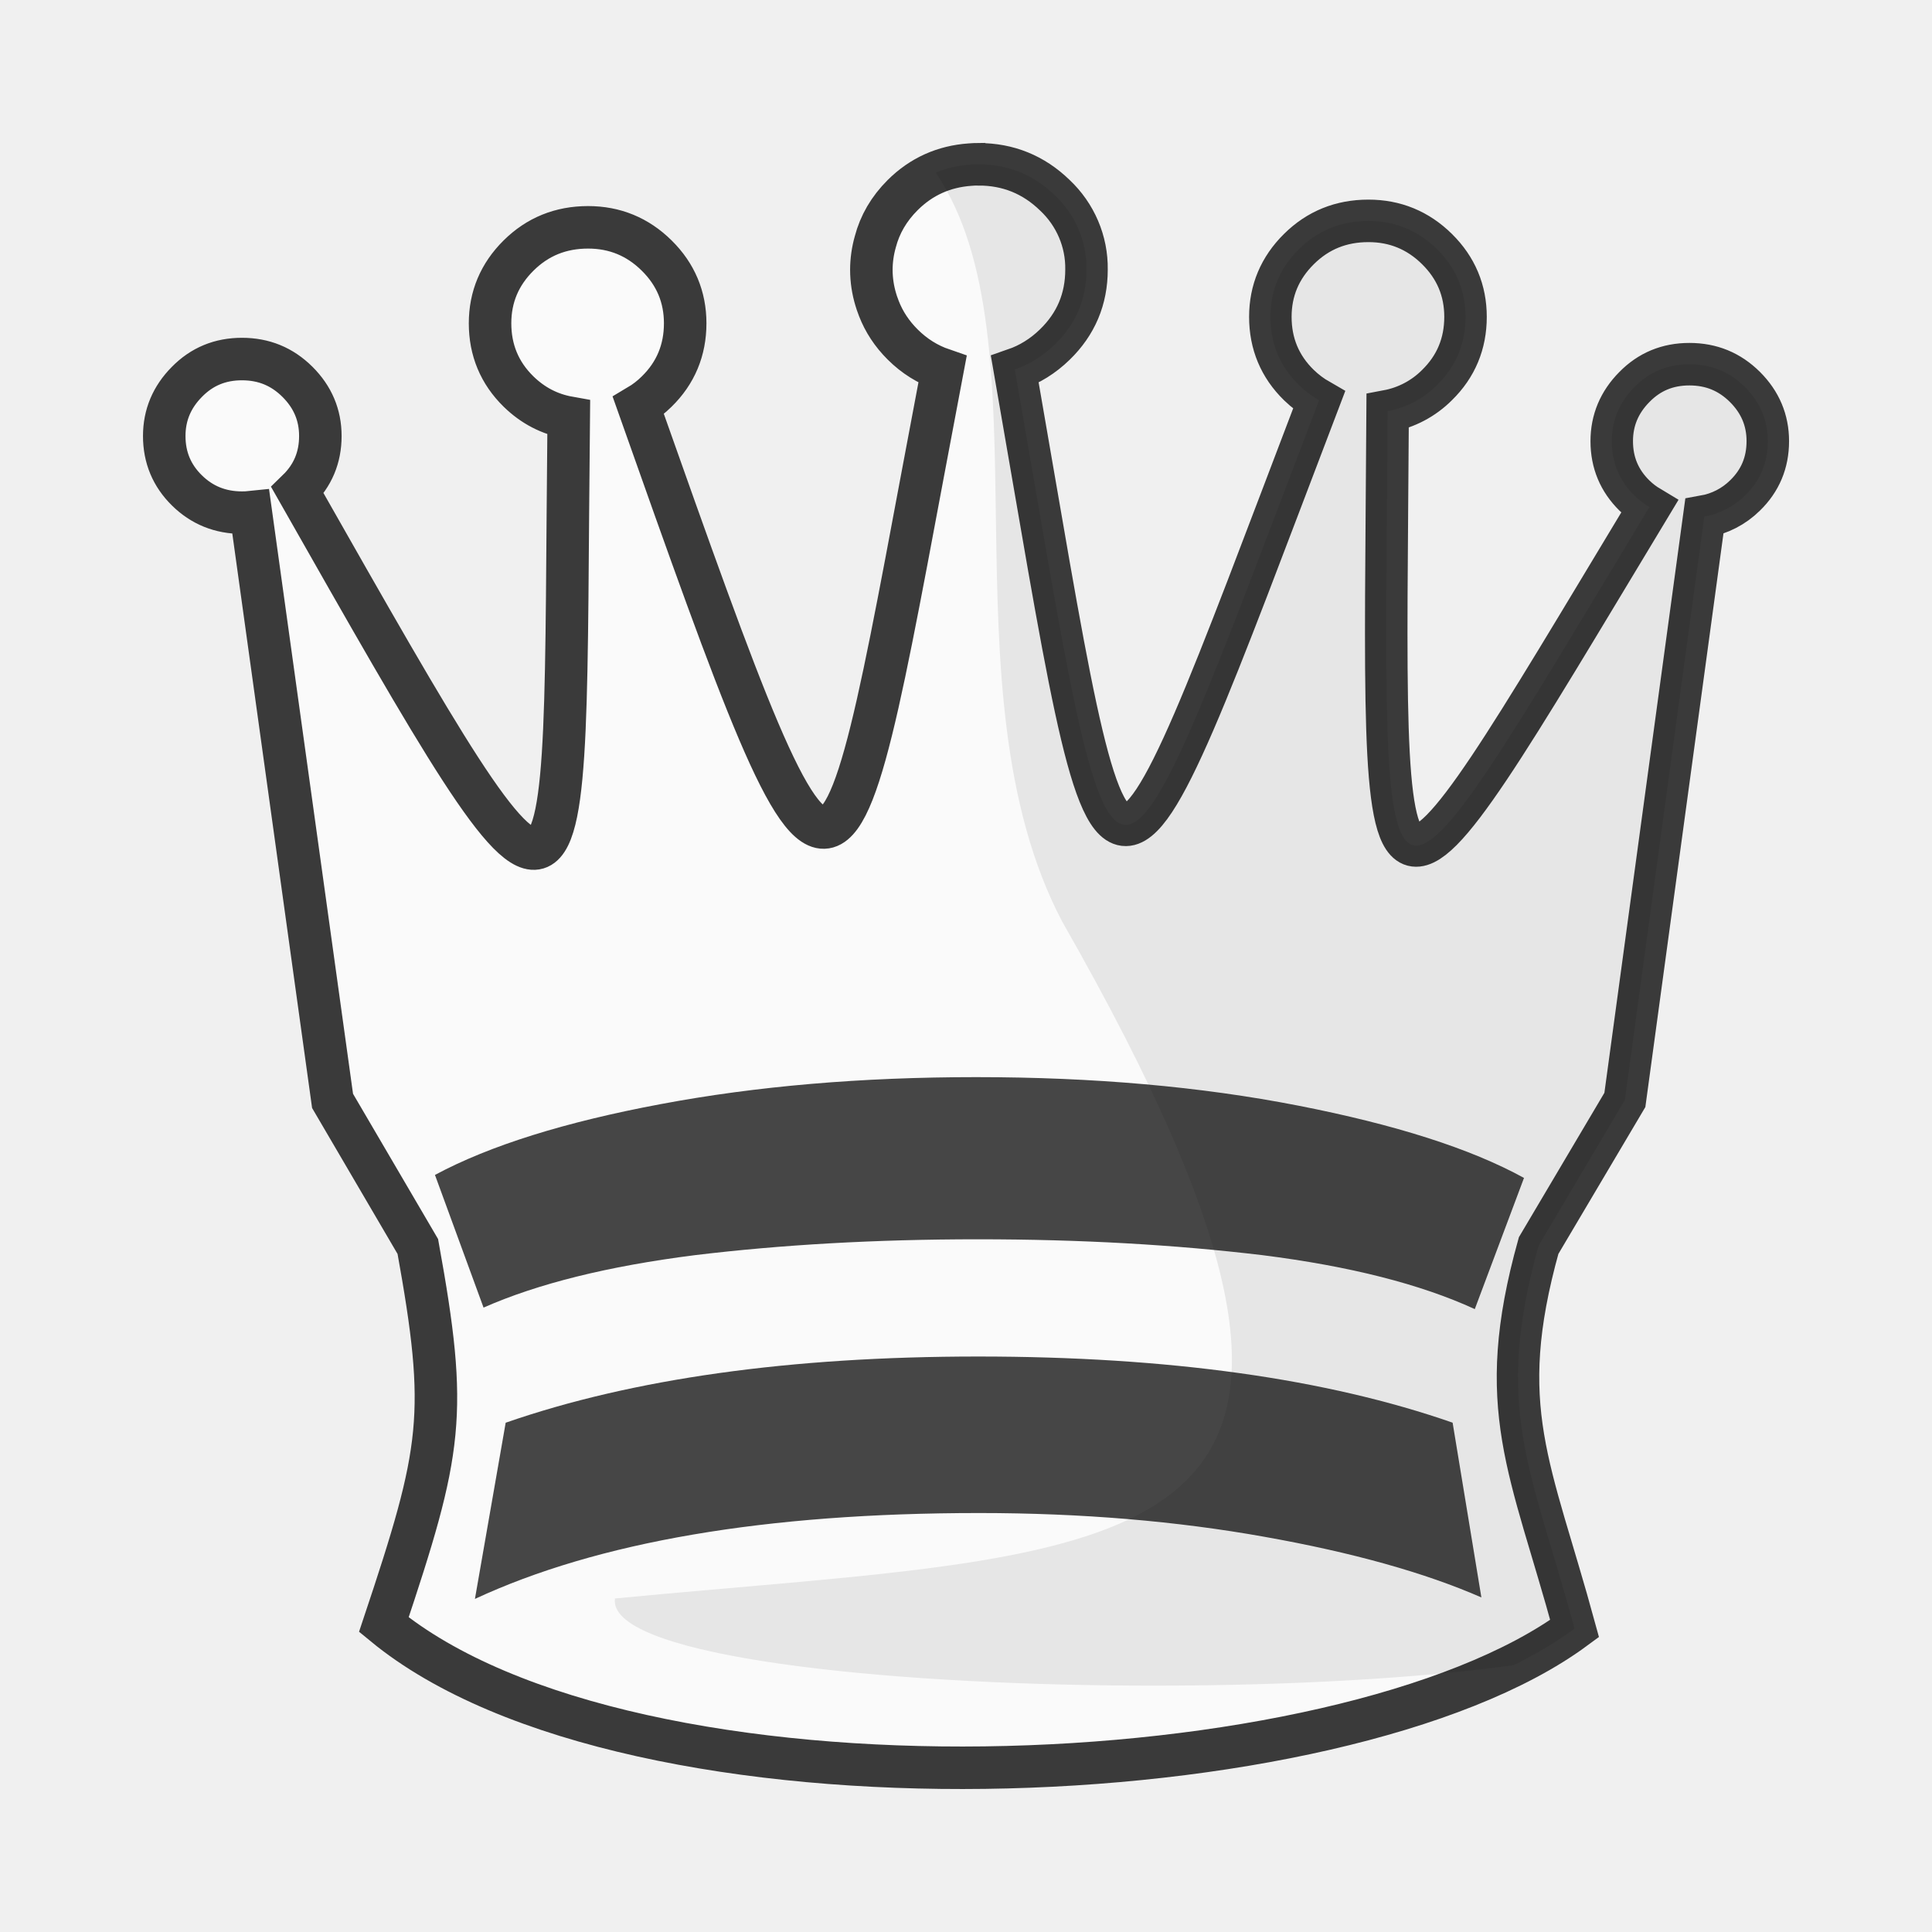
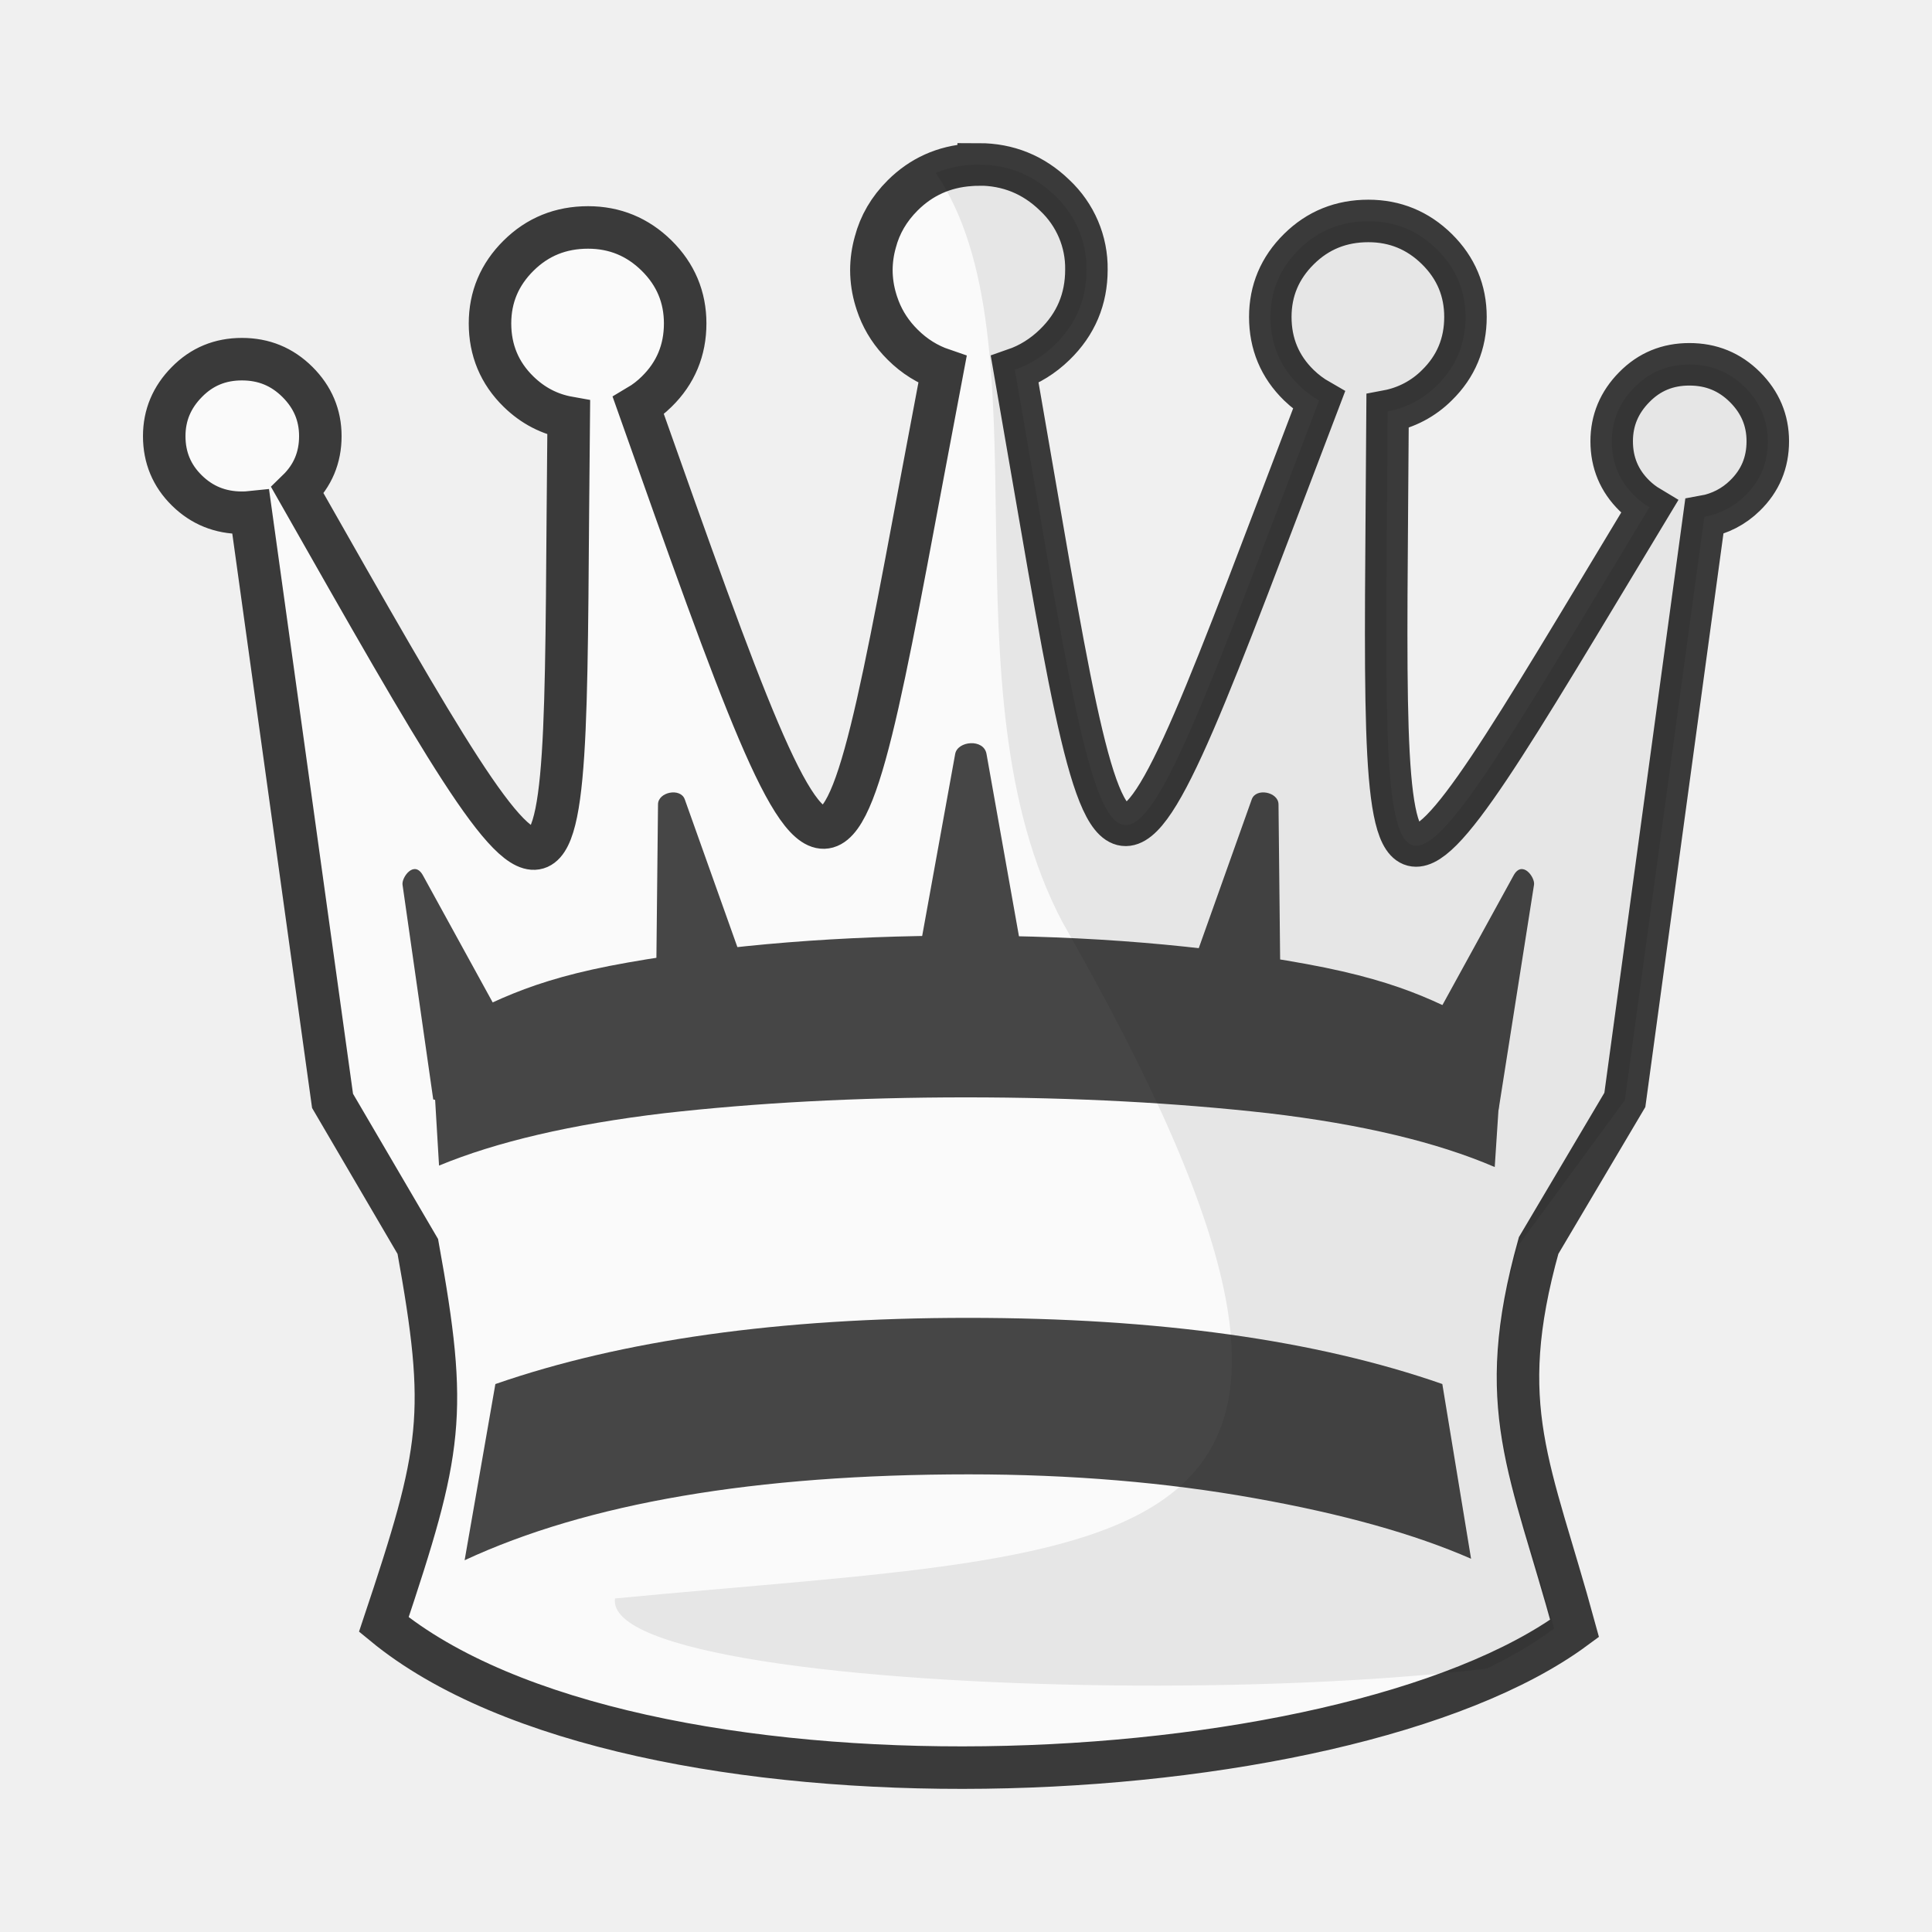
<svg xmlns="http://www.w3.org/2000/svg" clip-rule="evenodd" fill-rule="evenodd" height="50mm" image-rendering="optimizeQuality" shape-rendering="geometricPrecision" text-rendering="geometricPrecision" viewBox="0 0 50 50" width="50mm" version="1.1" id="svg11">
  <defs id="defs15">
    <clipPath clipPathUnits="userSpaceOnUse" id="clipPath1505-7">
      <path style="opacity:0.04;fill:#ffffff;fill-opacity:1;stroke:#000000;stroke-width:0.265px;stroke-linecap:butt;stroke-linejoin:miter;stroke-opacity:1" d="m 385.623,124.67 c 2.937,4.381 0.101,13.443 3.243,19.507 9.617,17.121 2.164,16.294 -11.461,17.625 -0.395,2.825 25.043,3.089 27.476,0.368 2.52,-3.672 2.996,-8.268 3.837,-12.532 0.912,-4.976 2.16,-10.042 1.357,-15.129 -0.172,-9.84 -22.651,-15.17 -24.452,-9.84 z" id="path1507-6" />
    </clipPath>
    <clipPath clipPathUnits="userSpaceOnUse" id="clipPath1505-7-4">
      <path style="opacity:0.04;fill:#ffffff;fill-opacity:1;stroke:#000000;stroke-width:0.265px;stroke-linecap:butt;stroke-linejoin:miter;stroke-opacity:1" d="m 385.623,124.67 c 2.937,4.381 0.101,13.443 3.243,19.507 9.617,17.121 2.164,16.294 -11.461,17.625 -0.395,2.825 25.043,3.089 27.476,0.368 2.52,-3.672 2.996,-8.268 3.837,-12.532 0.912,-4.976 2.16,-10.042 1.357,-15.129 -0.172,-9.84 -22.651,-15.17 -24.452,-9.84 z" id="path1507-6-1" />
    </clipPath>
    <clipPath clipPathUnits="userSpaceOnUse" id="clipPath1505-7-7">
      <path style="opacity:0.04;fill:#ffffff;fill-opacity:1;stroke:#000000;stroke-width:0.265px;stroke-linecap:butt;stroke-linejoin:miter;stroke-opacity:1" d="m 385.623,124.67 c 2.937,4.381 0.101,13.443 3.243,19.507 9.617,17.121 2.164,16.294 -11.461,17.625 -0.395,2.825 25.043,3.089 27.476,0.368 2.52,-3.672 2.996,-8.268 3.837,-12.532 0.912,-4.976 2.16,-10.042 1.357,-15.129 -0.172,-9.84 -22.651,-15.17 -24.452,-9.84 z" id="path1507-6-2" />
    </clipPath>
    <clipPath clipPathUnits="userSpaceOnUse" id="clipPath1505-7-49">
      <path style="opacity:0.04;fill:#ffffff;fill-opacity:1;stroke:#000000;stroke-width:0.265px;stroke-linecap:butt;stroke-linejoin:miter;stroke-opacity:1" d="m 385.623,124.67 c 2.937,4.381 0.101,13.443 3.243,19.507 9.617,17.121 2.164,16.294 -11.461,17.625 -0.395,2.825 25.043,3.089 27.476,0.368 2.52,-3.672 2.996,-8.268 3.837,-12.532 0.912,-4.976 2.16,-10.042 1.357,-15.129 -0.172,-9.84 -22.651,-15.17 -24.452,-9.84 z" id="path1507-6-0" />
    </clipPath>
    <clipPath clipPathUnits="userSpaceOnUse" id="clipPath1505-7-6">
      <path style="opacity:0.04;fill:#ffffff;fill-opacity:1;stroke:#000000;stroke-width:0.265px;stroke-linecap:butt;stroke-linejoin:miter;stroke-opacity:1" d="m 385.623,124.67 c 2.937,4.381 0.101,13.443 3.243,19.507 9.617,17.121 2.164,16.294 -11.461,17.625 -0.395,2.825 25.043,3.089 27.476,0.368 2.52,-3.672 2.996,-8.268 3.837,-12.532 0.912,-4.976 2.16,-10.042 1.357,-15.129 -0.172,-9.84 -22.651,-15.17 -24.452,-9.84 z" id="path1507-6-9" />
    </clipPath>
+     <clipPath clipPathUnits="userSpaceOnUse" id="clipPath1505-1-5-6">
+       <path style="opacity:0.04;fill:#ffffff;fill-opacity:1;stroke:#000000;stroke-width:0.265px;stroke-linecap:butt;stroke-linejoin:miter;stroke-opacity:1" d="m 385.623,124.67 c 2.937,4.381 0.101,13.443 3.243,19.507 9.617,17.121 2.164,16.294 -11.461,17.625 -0.395,2.825 25.043,3.089 27.476,0.368 2.52,-3.672 2.996,-8.268 3.837,-12.532 0.912,-4.976 2.16,-10.042 1.357,-15.129 -0.172,-9.84 -22.651,-15.17 -24.452,-9.84 z" id="path1507-8-9-8" />
+     </clipPath>
  </defs>
  <linearGradient id="a" gradientUnits="userSpaceOnUse" x1="21.253" x2="77.641" y1="37.224" y2="37.346">
    <stop offset="0" stop-color="#fff" id="stop2" />
    <stop offset="1" stop-color="#fff" stop-opacity="0" id="stop4" />
  </linearGradient>
-   <g transform="translate(-971.2544,-31.29791)" id="g1269">
-     <g id="g1192">
-       <path style="clip-rule:evenodd;fill:#fafafa;fill-opacity:1;fill-rule:evenodd;stroke:#3a3a3a;stroke-width:1.1;stroke-miterlimit:4;stroke-dasharray:none;stroke-opacity:1;image-rendering:optimizeQuality;shape-rendering:geometricPrecision;text-rendering:geometricPrecision" d="m 996.582,35.548 a 2.777,2.733 0 0 0 -0.221,0.01 c -0.677,0.047 -1.263,0.308 -1.746,0.789 -0.356,0.355 -0.59,0.759 -0.708,1.21 a 2.777,2.733 0 0 0 -0.102,0.724 2.777,2.733 0 0 0 0.118,0.781 c 0.015,0.054 0.035,0.107 0.055,0.16 a 2.777,2.733 0 0 0 0.02,0.056 c 0.133,0.343 0.337,0.657 0.619,0.937 0.303,0.302 0.648,0.515 1.029,0.646 -2.861,15.031 -2.458,16.229 -7.87,0.937 a 2.435,2.408 0 0 0 0.473,-0.366 c 0.492,-0.481 0.738,-1.074 0.738,-1.767 0,-0.68 -0.245,-1.268 -0.738,-1.754 -0.493,-0.487 -1.086,-0.73 -1.775,-0.73 -0.707,0 -1.307,0.242 -1.799,0.73 -0.492,0.487 -0.738,1.074 -0.738,1.754 0,0.693 0.246,1.286 0.738,1.767 0.372,0.363 0.805,0.586 1.298,0.674 -0.15,14.04 0.432,15.001 -7.019,1.883 0.394,-0.383 0.591,-0.85 0.591,-1.407 0,-0.542 -0.197,-1.008 -0.591,-1.401 -0.399,-0.397 -0.873,-0.591 -1.439,-0.591 -0.561,0 -1.035,0.194 -1.424,0.591 -0.389,0.393 -0.586,0.859 -0.586,1.401 0,0.556 0.197,1.024 0.586,1.407 0.389,0.383 0.864,0.576 1.424,0.576 a 1.982,1.95 0 0 0 0.23,-0.011 l 2.116,15.235 2.207,3.769 c 0.789,4.357 0.636,5.248 -0.88,9.785 6.427,5.294 24.794,4.541 30.817,0.101 -1.137,-4.175 -2.106,-5.7 -0.931,-9.911 l 2.232,-3.769 2.056,-15.099 a 1.982,1.95 0 0 0 1.053,-0.544 c 0.394,-0.383 0.59,-0.85 0.59,-1.406 0,-0.542 -0.197,-1.008 -0.59,-1.401 -0.399,-0.397 -0.874,-0.591 -1.439,-0.591 -0.561,0 -1.035,0.193 -1.424,0.591 -0.389,0.393 -0.586,0.86 -0.586,1.401 0,0.556 0.197,1.023 0.586,1.406 0.12,0.118 0.25,0.217 0.387,0.299 -7.295,12.096 -6.861,12.029 -6.773,-2.481 a 2.435,2.408 0 0 0 1.278,-0.675 c 0.492,-0.481 0.738,-1.073 0.738,-1.766 0,-0.68 -0.245,-1.268 -0.738,-1.754 -0.493,-0.487 -1.086,-0.73 -1.775,-0.73 -0.707,0 -1.307,0.242 -1.799,0.73 -0.492,0.487 -0.739,1.074 -0.739,1.754 0,0.693 0.246,1.285 0.739,1.766 0.162,0.157 0.335,0.286 0.52,0.392 -5.658,14.832 -5.166,14.731 -7.872,-0.796 0.378,-0.131 0.725,-0.343 1.034,-0.644 0.55,-0.533 0.821,-1.182 0.821,-1.941 a 2.652,2.607 0 0 0 -0.821,-1.926 c -0.549,-0.533 -1.209,-0.799 -1.967,-0.799 z" id="path1138-2" />
-       <g transform="matrix(1.009967,0,0,0.9937425,606.0036,-88.12344)" id="g1866-5" style="fill:#464646;fill-opacity:1;stroke-width:1.198;stroke-miterlimit:4;stroke-dasharray:none">
-         <path id="path1124-0" d="m 400.698,150.85 c -1.372,-0.767 -3.302,-1.39 -5.791,-1.884 -2.49,-0.494 -5.233,-0.741 -8.247,-0.741 -2.946,0 -5.638,0.235 -8.085,0.703 -2.447,0.466 -4.378,1.077 -5.783,1.844 l 1.245,3.455 c 1.388,-0.623 3.191,-1.079 5.41,-1.365 2.21,-0.272 4.631,-0.414 7.264,-0.414 2.633,0 5.063,0.143 7.29,0.414 2.235,0.287 4.047,0.755 5.436,1.404 z" style="clip-rule:evenodd;fill:#464646;fill-opacity:1;fill-rule:evenodd;stroke:none;stroke-width:1.198;stroke-miterlimit:4;stroke-dasharray:none;image-rendering:optimizeQuality;shape-rendering:geometricPrecision;text-rendering:geometricPrecision" />
-         <path id="path885-8" d="m 399.606,161.775 -0.737,-4.551 c -3.226,-1.143 -7.281,-1.723 -12.158,-1.723 -4.826,0 -8.864,0.579 -12.107,1.724 l -0.788,4.589 c 3.142,-1.485 7.443,-2.237 12.92,-2.237 2.625,0 5.072,0.211 7.316,0.62 2.252,0.407 4.106,0.934 5.554,1.578 z" style="clip-rule:evenodd;fill:#464646;fill-opacity:1;fill-rule:evenodd;stroke:none;stroke-width:1.198;stroke-miterlimit:4;stroke-dasharray:none;image-rendering:optimizeQuality;shape-rendering:geometricPrecision;text-rendering:geometricPrecision" />
+   <g id="g1446" transform="translate(319.4812,123.8172)">
+     <path id="path1138-4-1" d="m -294.153,-119.56 a 2.777,2.732 0 0 0 -0.221,0.01 c -0.677,0.047 -1.263,0.308 -1.746,0.789 -0.356,0.355 -0.59,0.759 -0.708,1.21 a 2.777,2.732 0 0 0 -0.102,0.723 2.777,2.732 0 0 0 0.118,0.78 c 0.015,0.054 0.035,0.107 0.054,0.16 a 2.777,2.732 0 0 0 0.02,0.056 c 0.133,0.343 0.337,0.657 0.619,0.936 0.303,0.302 0.648,0.515 1.029,0.645 -2.861,15.028 -2.458,16.225 -7.87,0.936 a 2.435,2.407 0 0 0 0.473,-0.366 c 0.492,-0.481 0.738,-1.073 0.738,-1.766 0,-0.68 -0.245,-1.267 -0.738,-1.754 -0.493,-0.486 -1.086,-0.73 -1.775,-0.73 -0.707,0 -1.307,0.242 -1.799,0.73 -0.492,0.487 -0.739,1.074 -0.739,1.754 0,0.693 0.247,1.286 0.739,1.766 0.372,0.363 0.804,0.586 1.298,0.674 -0.15,14.037 0.432,14.998 -7.019,1.883 0.394,-0.383 0.591,-0.85 0.591,-1.406 0,-0.542 -0.197,-1.008 -0.591,-1.401 -0.399,-0.397 -0.873,-0.591 -1.439,-0.591 -0.561,0 -1.035,0.194 -1.424,0.591 -0.389,0.393 -0.586,0.859 -0.586,1.401 0,0.556 0.197,1.024 0.586,1.406 0.389,0.383 0.864,0.576 1.424,0.576 a 1.982,1.95 0 0 0 0.23,-0.011 l 2.116,15.232 2.207,3.769 c 0.789,4.356 0.636,5.247 -0.88,9.783 6.427,5.293 24.794,4.54 30.817,0.101 -1.137,-4.174 -2.106,-5.699 -0.931,-9.909 l 2.232,-3.769 2.056,-15.096 a 1.982,1.95 0 0 0 1.053,-0.544 c 0.394,-0.383 0.59,-0.85 0.59,-1.406 0,-0.542 -0.197,-1.008 -0.59,-1.401 -0.399,-0.397 -0.874,-0.59 -1.44,-0.59 -0.561,0 -1.035,0.193 -1.424,0.59 -0.389,0.393 -0.586,0.86 -0.586,1.401 0,0.556 0.197,1.023 0.586,1.406 0.12,0.118 0.25,0.217 0.387,0.299 -7.295,12.093 -6.861,12.026 -6.773,-2.481 a 2.435,2.407 0 0 0 1.278,-0.675 c 0.492,-0.481 0.738,-1.073 0.738,-1.766 0,-0.68 -0.245,-1.267 -0.738,-1.754 -0.493,-0.486 -1.086,-0.73 -1.775,-0.73 -0.707,0 -1.307,0.242 -1.799,0.73 -0.492,0.487 -0.739,1.074 -0.739,1.754 0,0.693 0.246,1.285 0.739,1.766 0.162,0.157 0.335,0.286 0.52,0.392 -5.658,14.829 -5.167,14.728 -7.873,-0.796 0.378,-0.131 0.725,-0.343 1.034,-0.644 0.55,-0.533 0.821,-1.182 0.821,-1.941 a 2.652,2.606 0 0 0 -0.821,-1.926 c -0.549,-0.533 -1.209,-0.799 -1.967,-0.799 z" style="clip-rule:evenodd;fill:#fafafa;fill-opacity:1;fill-rule:evenodd;stroke:#3a3a3a;stroke-width:1.1;stroke-miterlimit:4;stroke-dasharray:none;stroke-opacity:1;image-rendering:optimizeQuality;shape-rendering:geometricPrecision;text-rendering:geometricPrecision" />
+     <g style="fill:#464646;fill-opacity:1" id="g1368">
+       <path style="clip-rule:evenodd;fill:#464646;fill-opacity:1;fill-rule:evenodd;stroke:none;stroke-width:1.2;stroke-miterlimit:4;stroke-dasharray:none;image-rendering:optimizeQuality;shape-rendering:geometricPrecision;text-rendering:geometricPrecision" d="m -281.41,-83.476 -0.744,-4.523 c -3.258,-1.136 -7.354,-1.712 -12.279,-1.712 -4.874,0 -8.952,0.576 -12.228,1.713 l -0.796,4.56 c 3.173,-1.476 7.517,-2.223 13.049,-2.223 2.651,0 5.123,0.21 7.389,0.616 2.274,0.404 4.147,0.928 5.609,1.568 z" id="path885-8-3-0" />
+       <g id="g1176-5-1" transform="matrix(1.072684,0,0,0.9979971,-5.78508,65.12337)" style="fill:#464646;fill-opacity:1;stroke-width:0.966">
+         <path id="path1124-09-9" d="m -256.171,-162.449 c -1.376,-0.762 -2.253,-1.381 -4.749,-1.872 -2.497,-0.491 -5.248,-0.736 -8.27,-0.736 -2.954,0 -5.654,0.233 -8.107,0.698 -2.454,0.463 -3.332,1.07 -4.741,1.832 l 0.19,3.433 c 1.392,-0.619 3.2,-1.072 5.425,-1.357 2.216,-0.27 4.644,-0.412 7.284,-0.412 2.64,0 5.077,0.142 7.31,0.412 2.241,0.285 4.058,0.75 5.451,1.395 z" style="clip-rule:evenodd;fill:#464646;fill-opacity:1;fill-rule:evenodd;stroke:none;stroke-width:0.966;stroke-miterlimit:4;stroke-dasharray:none;image-rendering:optimizeQuality;shape-rendering:geometricPrecision;text-rendering:geometricPrecision" />
+         <g transform="matrix(0.8775576,0,0,1.000536,-290.9665,-188.0174)" style="fill:#464646;fill-opacity:1;stroke:none;stroke-width:1.037" id="g8279-6-0">
+           <path id="path8123-9-0" d="m 39.518,27.476 0.977,-5.848 c 0.032,-0.189 -0.322,-0.651 -0.562,-0.24 l -3.326,5.711 c 0,0 0.655,0.473 0.922,0.506 0.267,0.033 1.989,-0.129 1.989,-0.129 z" style="fill:#464646;fill-opacity:1;fill-rule:evenodd;stroke:none;stroke-width:0.293px;stroke-linecap:butt;stroke-linejoin:miter;stroke-opacity:1" />
+           <path id="path8125-3-9" d="m 33.535,25.395 -0.065,-5.851 c -0.004,-0.321 -0.62,-0.436 -0.736,-0.127 l -2.212,5.855 z" style="fill:#464646;fill-opacity:1;fill-rule:evenodd;stroke:none;stroke-width:0.293px;stroke-linecap:butt;stroke-linejoin:miter;stroke-opacity:1" />
+           <path style="fill:#464646;fill-opacity:1;fill-rule:evenodd;stroke:none;stroke-width:0.293px;stroke-linecap:butt;stroke-linejoin:miter;stroke-opacity:1" d="m 23.17,25.574 1.411,-7.336 c 0.065,-0.338 0.785,-0.402 0.861,0 l 1.385,7.336 c -1.302,-0.706 -2.56,-1.036 -3.657,10e-7 z" id="path8130-1-5" />
+           <path style="fill:#464646;fill-opacity:1;fill-rule:evenodd;stroke:none;stroke-width:0.293px;stroke-linecap:butt;stroke-linejoin:miter;stroke-opacity:1" d="M 10.231,27.192 9.387,21.628 C 9.358,21.439 9.709,20.977 9.949,21.388 l 3.326,5.711 c 0,0 -0.655,0.473 -0.922,0.506 -0.267,0.033 -2.121,-0.412 -2.121,-0.412 z" id="path8219-7-5" />
+           <path style="fill:#464646;fill-opacity:1;fill-rule:evenodd;stroke:none;stroke-width:0.293px;stroke-linecap:butt;stroke-linejoin:miter;stroke-opacity:1" d="m 16.346,25.395 0.065,-5.851 c 0.004,-0.321 0.62,-0.436 0.736,-0.127 l 2.212,5.855 z" id="path8221-4-3" />
+         </g>
      </g>
-       <path transform="matrix(1.009967,0,0,0.9937425,606.0036,-88.12344)" style="clip-rule:evenodd;opacity:0.08;fill:#000000;fill-opacity:1;fill-rule:evenodd;stroke:none;stroke-width:1.198;stroke-miterlimit:4;stroke-dasharray:none;stroke-opacity:1;image-rendering:optimizeQuality;shape-rendering:geometricPrecision;text-rendering:geometricPrecision" d="m 386.724,124.45 a 2.75,2.75 0 0 0 -0.219,0.01 c -0.67,0.047 -1.251,0.31 -1.729,0.794 -0.353,0.357 -0.584,0.764 -0.701,1.218 a 2.75,2.75 0 0 0 -0.101,0.728 2.75,2.75 0 0 0 0.117,0.785 c 0.015,0.055 0.035,0.108 0.054,0.161 a 2.75,2.75 0 0 0 0.02,0.057 c 0.131,0.346 0.334,0.661 0.612,0.943 0.3,0.304 0.641,0.518 1.019,0.65 -2.833,15.126 -2.434,16.331 -7.792,0.943 a 2.411,2.423 0 0 0 0.469,-0.368 c 0.487,-0.484 0.731,-1.08 0.731,-1.778 0,-0.685 -0.243,-1.276 -0.731,-1.765 -0.488,-0.49 -1.076,-0.734 -1.757,-0.734 -0.7,0 -1.294,0.244 -1.781,0.734 -0.487,0.49 -0.731,1.081 -0.731,1.765 0,0.697 0.244,1.294 0.731,1.778 0.368,0.365 0.797,0.59 1.285,0.679 -0.148,14.129 0.428,15.095 -6.949,1.895 0.39,-0.385 0.585,-0.856 0.585,-1.415 0,-0.545 -0.195,-1.014 -0.585,-1.41 -0.395,-0.4 -0.865,-0.595 -1.425,-0.595 -0.555,0 -1.025,0.195 -1.41,0.595 -0.385,0.395 -0.58,0.865 -0.58,1.41 0,0.56 0.195,1.03 0.58,1.415 0.385,0.385 0.855,0.58 1.41,0.58 a 1.962,1.962 0 0 0 0.228,-0.011 l 2.095,15.331 2.185,3.793 c 0.781,4.384 0.63,5.281 -0.872,9.847 6.364,5.327 24.549,4.569 30.513,0.102 -1.126,-4.201 -2.085,-5.736 -0.922,-9.973 l 2.21,-3.793 2.036,-15.194 a 1.962,1.962 0 0 0 1.043,-0.548 c 0.39,-0.385 0.584,-0.855 0.584,-1.415 0,-0.545 -0.195,-1.015 -0.584,-1.41 -0.395,-0.4 -0.865,-0.594 -1.425,-0.594 -0.555,0 -1.025,0.194 -1.41,0.594 -0.385,0.395 -0.58,0.865 -0.58,1.41 0,0.56 0.195,1.03 0.58,1.415 0.119,0.119 0.247,0.218 0.383,0.301 -7.223,12.172 -6.793,12.104 -6.706,-2.497 a 2.411,2.423 0 0 0 1.265,-0.68 c 0.487,-0.484 0.731,-1.08 0.731,-1.777 0,-0.685 -0.243,-1.276 -0.731,-1.765 -0.488,-0.49 -1.076,-0.734 -1.757,-0.734 -0.7,0 -1.294,0.244 -1.781,0.734 -0.487,0.49 -0.731,1.081 -0.731,1.765 0,0.697 0.244,1.294 0.731,1.777 0.16,0.158 0.332,0.288 0.515,0.394 -5.603,14.926 -5.115,14.823 -7.795,-0.801 0.374,-0.132 0.717,-0.346 1.024,-0.648 0.545,-0.537 0.813,-1.19 0.813,-1.953 a 2.625,2.623 0 0 0 -0.813,-1.938 c -0.544,-0.536 -1.197,-0.804 -1.948,-0.804 z" id="path1138-0-5" clip-path="url(#clipPath1505-7-6)" />
    </g>
+     <path transform="matrix(1.009967,0,0,0.9935425,-684.7314,-243.2064)" clip-path="url(#clipPath1505-1-5-6)" id="path1138-0-7-9" d="m 386.724,124.45 c -0.073,4.3e-4 -0.146,0.004 -0.219,0.01 -0.67,0.047 -1.251,0.31 -1.729,0.794 -0.353,0.357 -0.584,0.764 -0.701,1.218 -0.066,0.237 -0.1,0.482 -0.101,0.728 7.2e-4,0.266 0.04,0.531 0.117,0.785 0.015,0.055 0.035,0.108 0.054,0.161 0.006,0.019 0.013,0.038 0.02,0.057 0.131,0.346 0.334,0.661 0.612,0.943 0.3,0.304 0.641,0.518 1.019,0.65 -2.833,15.126 -2.434,16.331 -7.792,0.943 0.171,-0.103 0.328,-0.227 0.469,-0.368 0.487,-0.484 0.731,-1.08 0.731,-1.778 0,-0.685 -0.243,-1.276 -0.731,-1.765 -0.488,-0.49 -1.076,-0.734 -1.757,-0.734 -0.7,0 -1.294,0.244 -1.781,0.734 -0.487,0.49 -0.731,1.081 -0.731,1.765 0,0.697 0.244,1.294 0.731,1.778 0.368,0.365 0.797,0.59 1.285,0.679 -0.148,14.129 0.428,15.095 -6.949,1.895 0.39,-0.385 0.585,-0.856 0.585,-1.415 0,-0.545 -0.195,-1.014 -0.585,-1.41 -0.395,-0.4 -0.865,-0.595 -1.425,-0.595 -0.555,0 -1.025,0.195 -1.41,0.595 -0.385,0.395 -0.58,0.865 -0.58,1.41 0,0.56 0.195,1.03 0.58,1.415 0.385,0.385 0.855,0.58 1.41,0.58 0.076,7.9e-4 0.152,-0.003 0.228,-0.011 l 2.095,15.331 2.709,3.793 c 0.781,4.384 0.63,5.281 -0.872,9.847 6.364,5.327 23.502,4.569 29.465,0.102 -1.126,-4.201 -2.085,-5.736 -0.922,-9.973 l 2.734,-3.793 2.036,-15.194 c 0.396,-0.071 0.76,-0.263 1.043,-0.548 0.39,-0.385 0.584,-0.855 0.584,-1.415 0,-0.545 -0.195,-1.015 -0.584,-1.41 -0.395,-0.4 -0.865,-0.594 -1.425,-0.594 -0.555,0 -1.025,0.194 -1.41,0.594 -0.385,0.395 -0.58,0.865 -0.58,1.41 0,0.56 0.195,1.03 0.58,1.415 0.119,0.119 0.247,0.218 0.383,0.301 -7.223,12.172 -6.793,12.104 -6.706,-2.497 0.481,-0.092 0.922,-0.329 1.265,-0.68 0.487,-0.484 0.731,-1.08 0.731,-1.777 0,-0.685 -0.243,-1.276 -0.731,-1.765 -0.488,-0.49 -1.076,-0.734 -1.757,-0.734 -0.7,0 -1.294,0.244 -1.781,0.734 -0.487,0.49 -0.731,1.081 -0.731,1.765 0,0.697 0.244,1.294 0.731,1.777 0.16,0.158 0.332,0.288 0.515,0.394 -5.603,14.926 -5.115,14.823 -7.795,-0.801 0.374,-0.132 0.717,-0.346 1.024,-0.648 0.545,-0.537 0.813,-1.19 0.813,-1.953 0.011,-0.731 -0.283,-1.434 -0.813,-1.938 -0.544,-0.536 -1.197,-0.804 -1.948,-0.804 z" style="clip-rule:evenodd;opacity:0.08;fill:#000000;fill-opacity:1;fill-rule:evenodd;stroke:none;stroke-width:1.497;stroke-miterlimit:4;stroke-dasharray:none;stroke-opacity:1;image-rendering:optimizeQuality;shape-rendering:geometricPrecision;text-rendering:geometricPrecision" />
  </g>
</svg>
